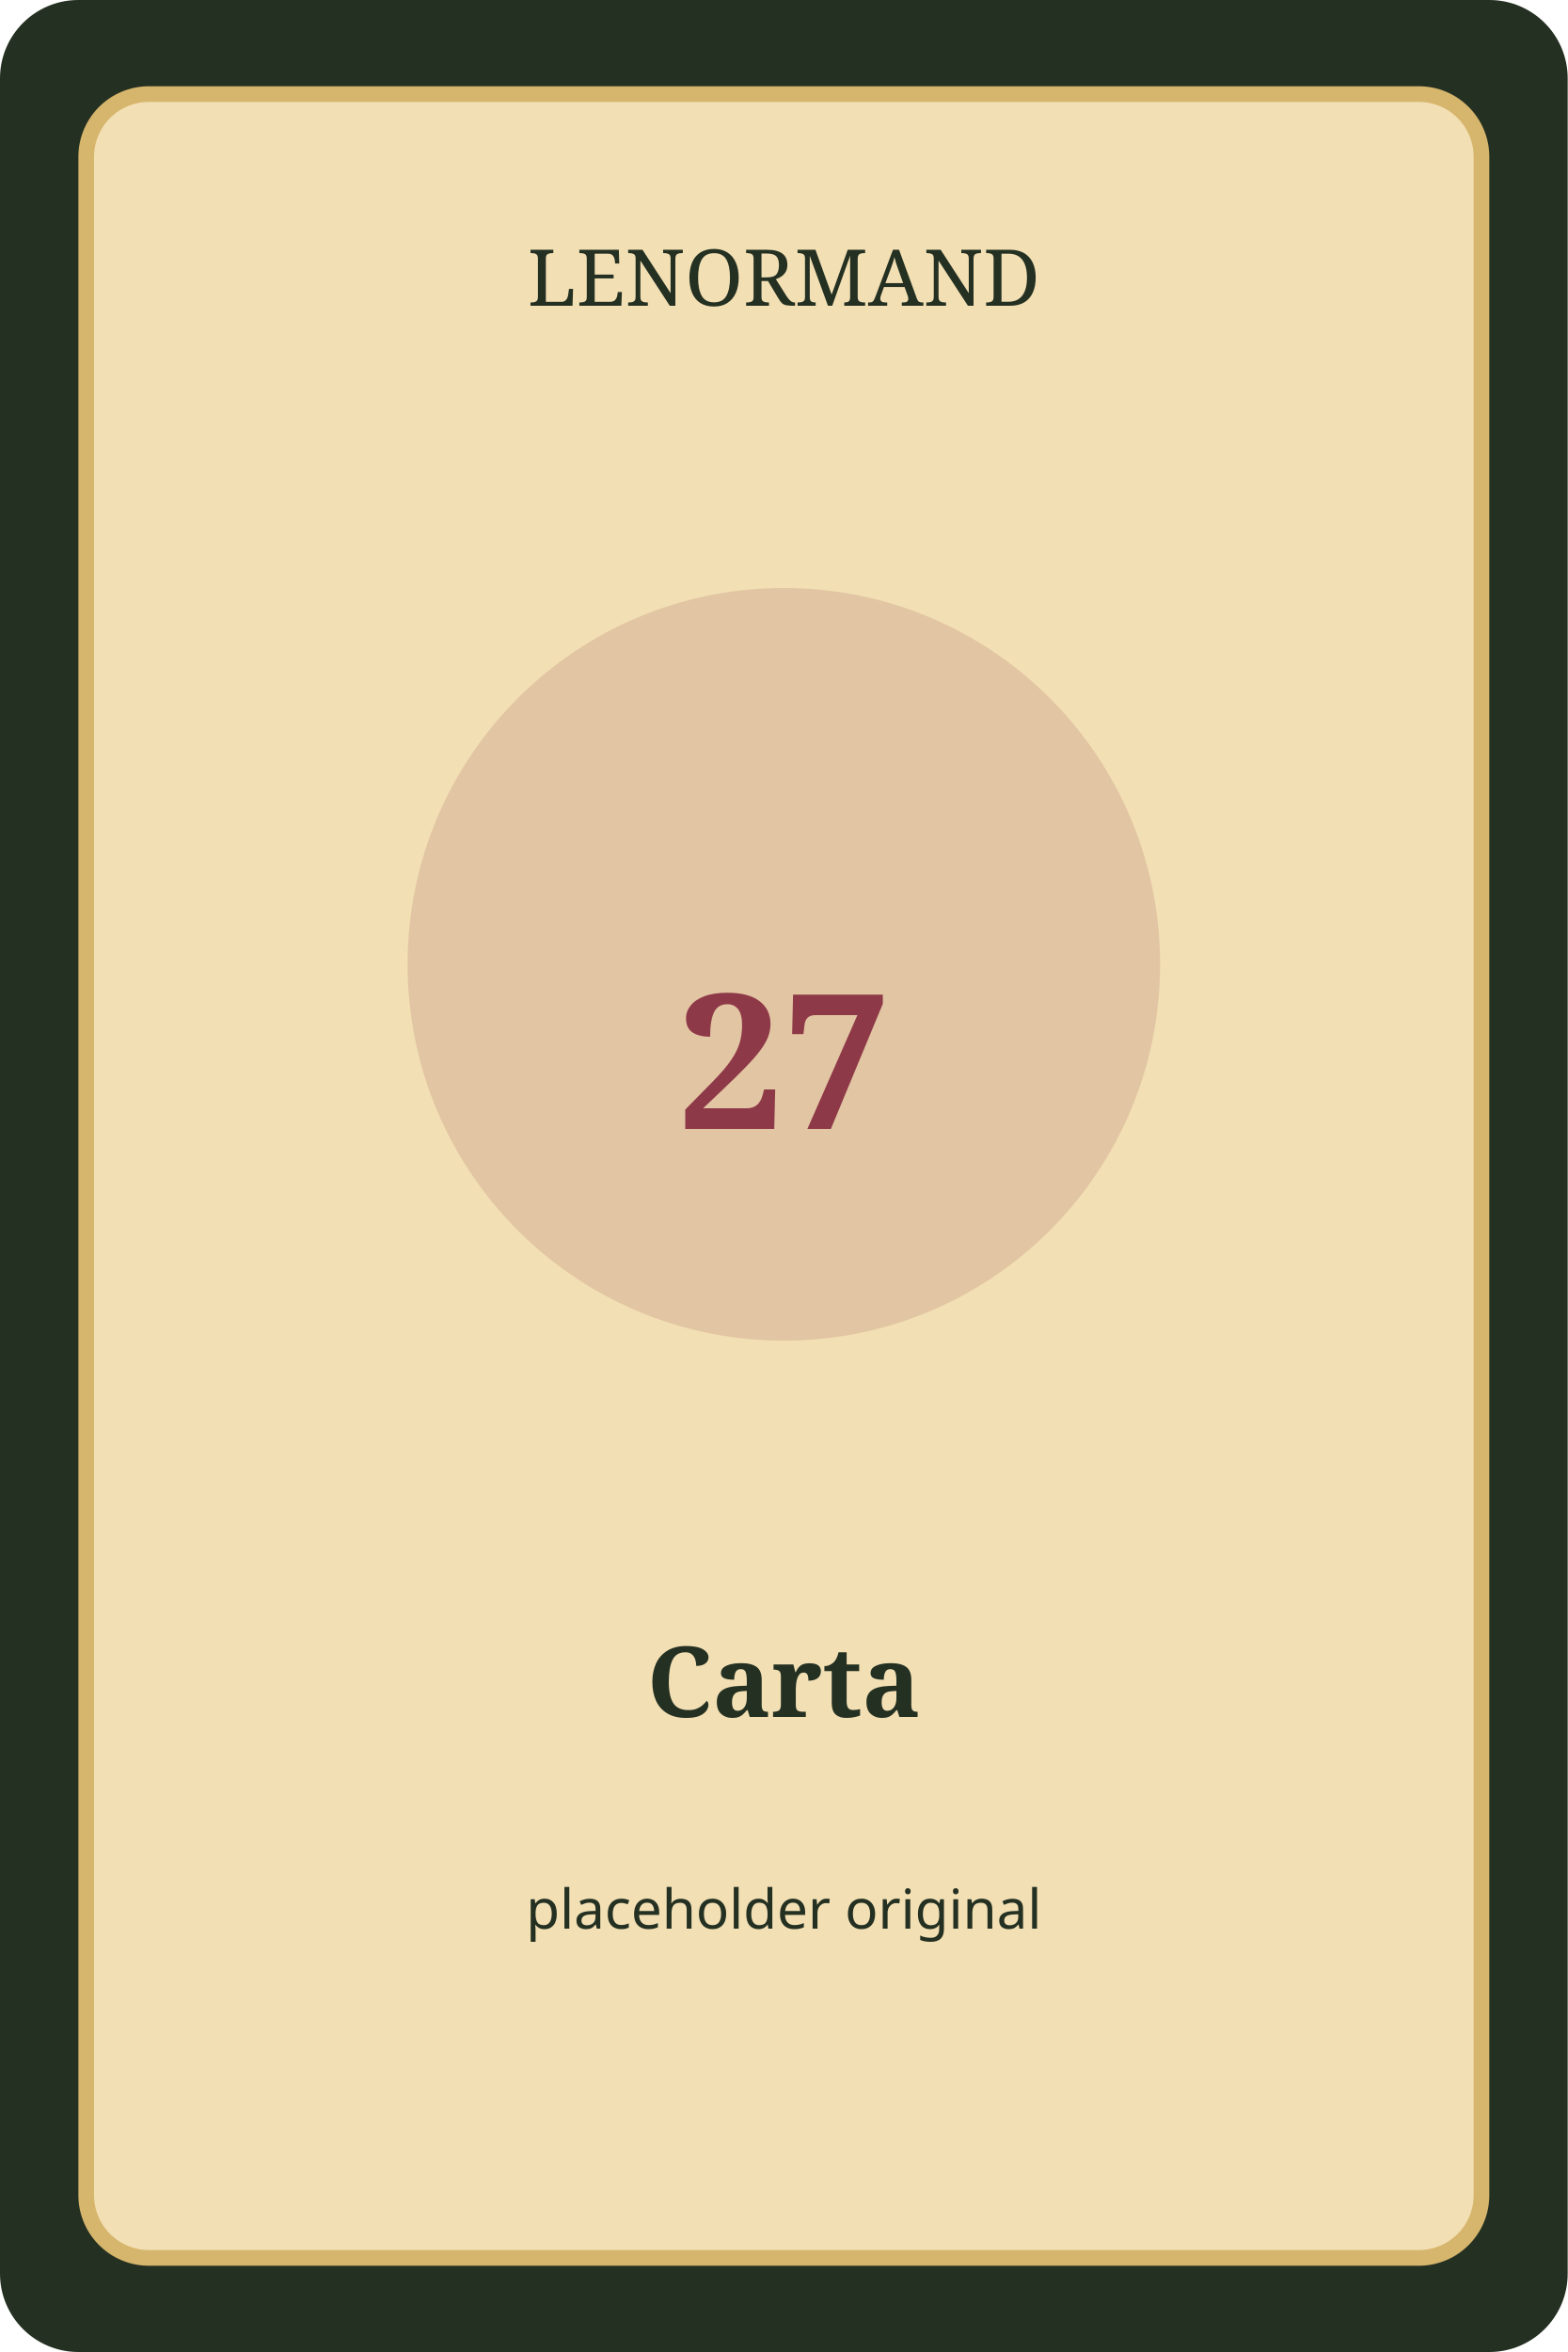
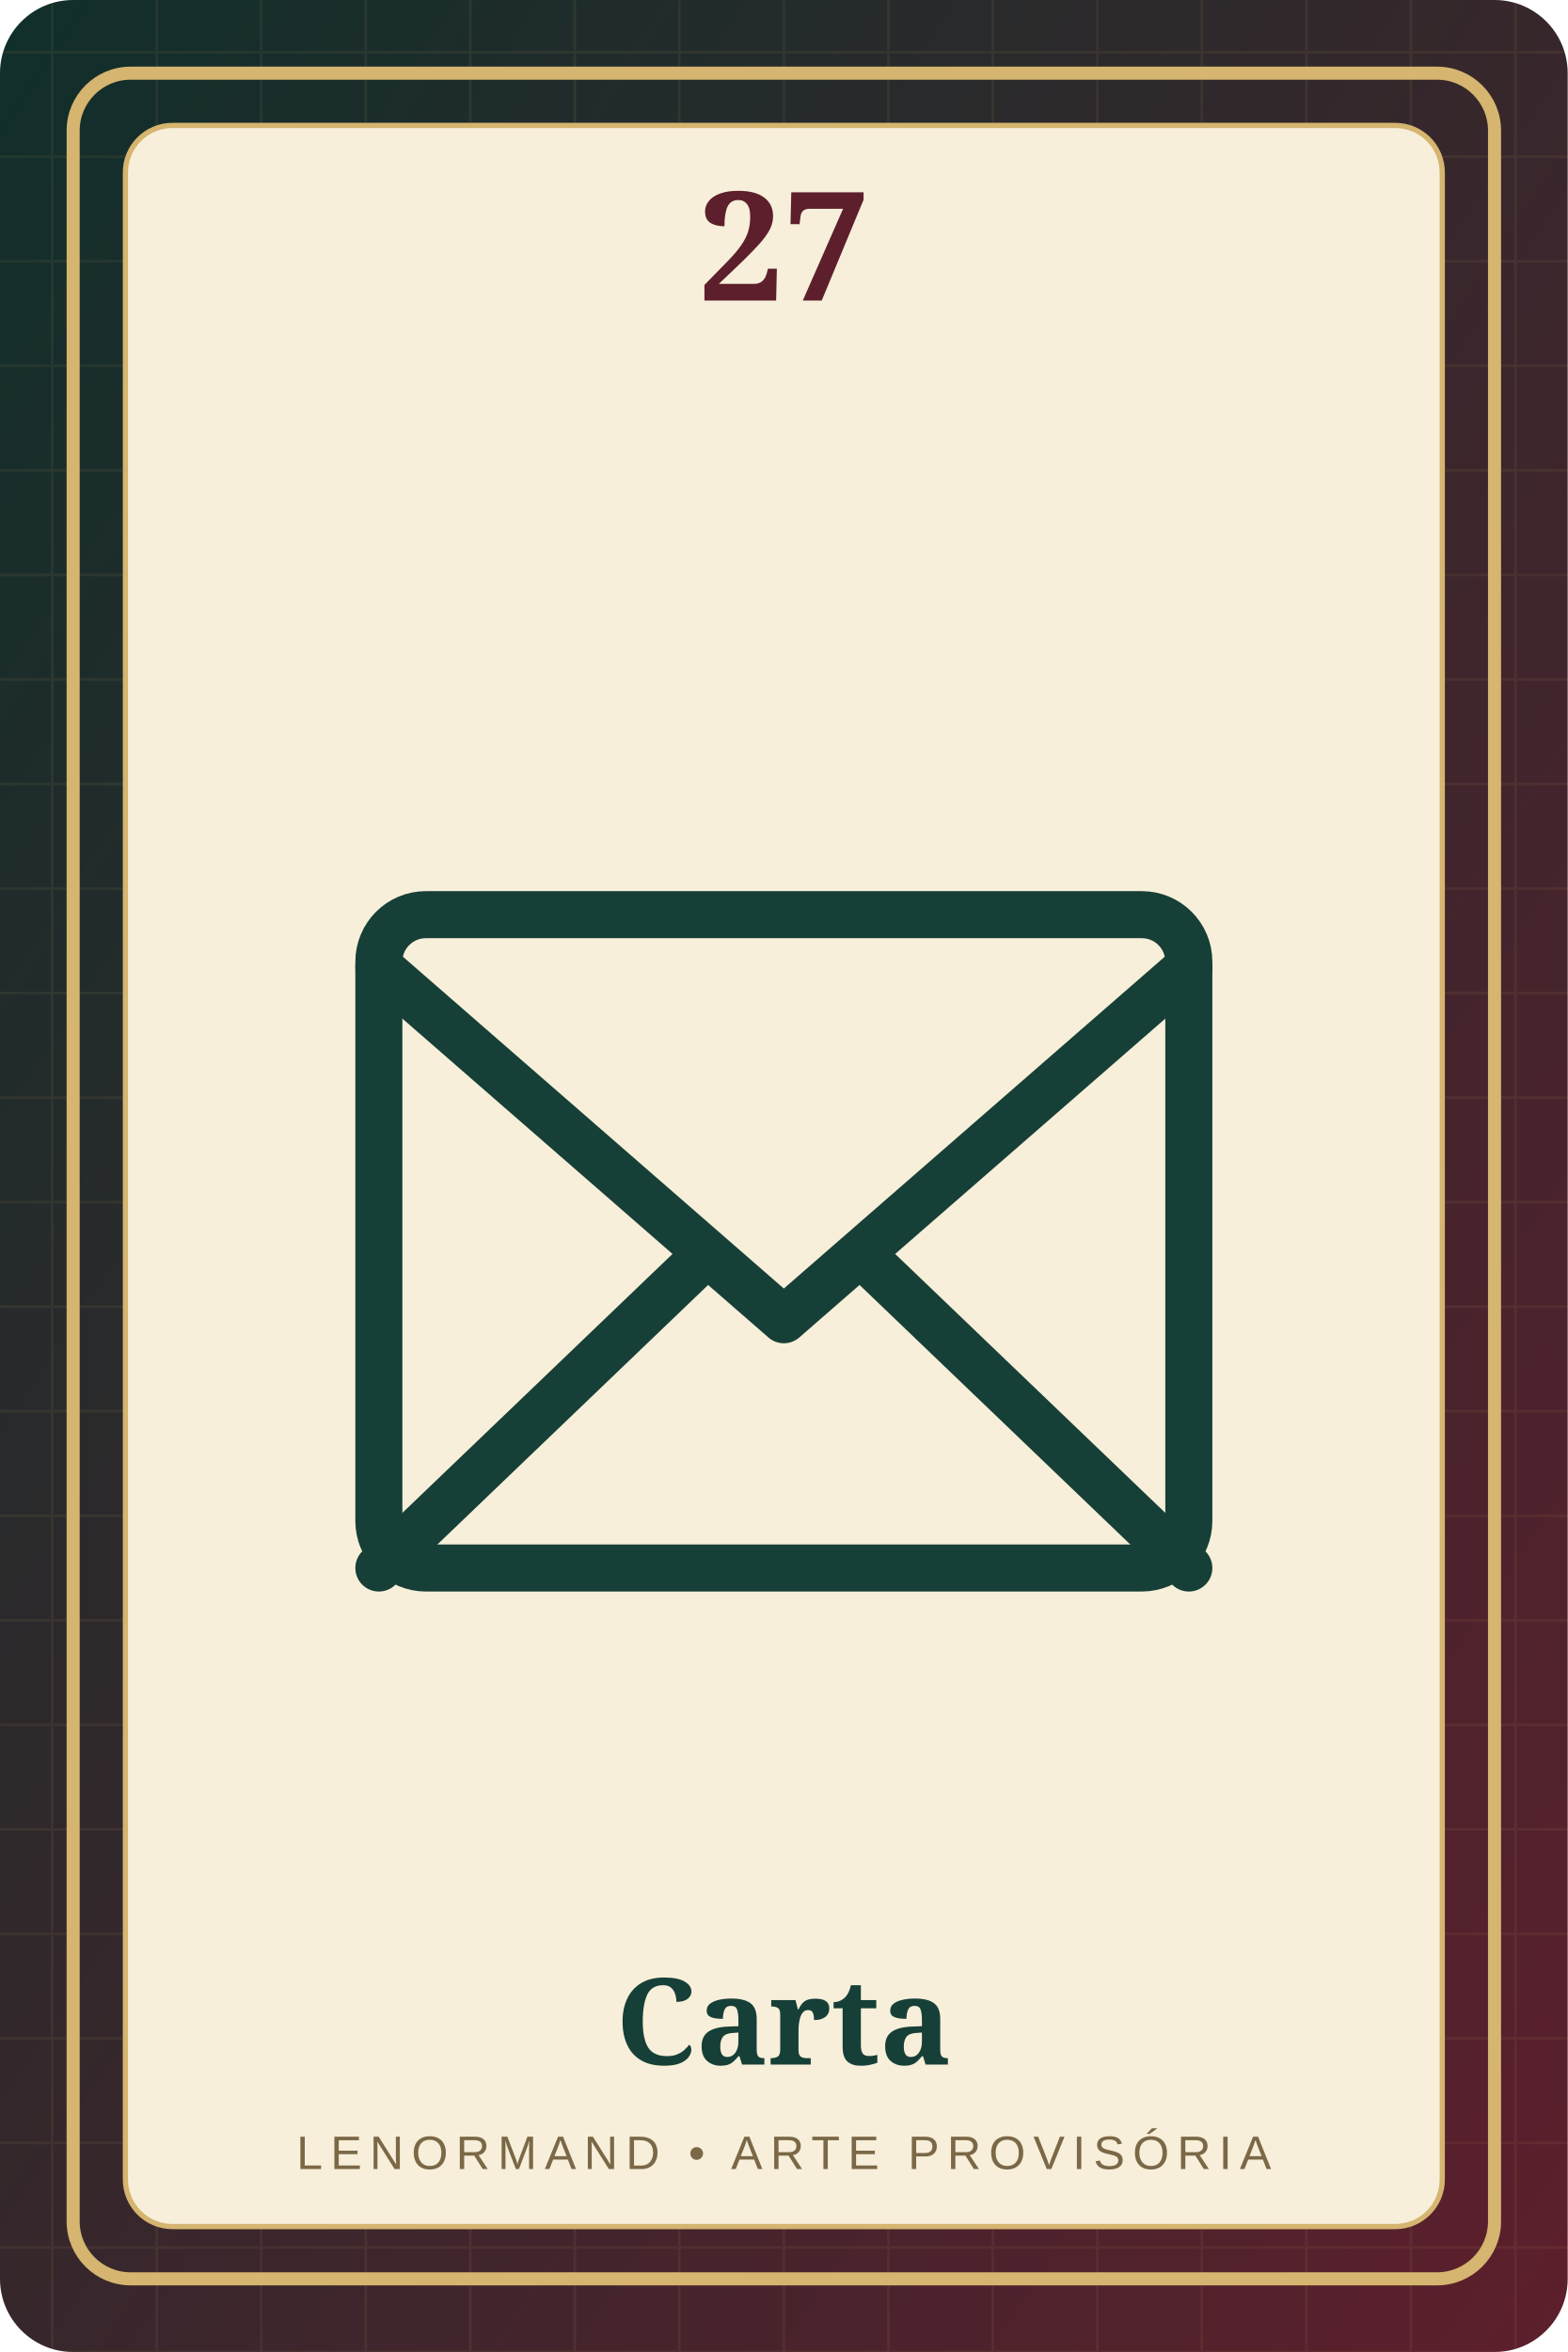
<svg xmlns="http://www.w3.org/2000/svg" width="600" height="900" viewBox="0 0 600 900" role="img" aria-labelledby="title desc">
-   <rect width="600" height="900" rx="30" fill="#243021" />
-   <rect x="33.0" y="36.0" width="534.0" height="828.0" rx="24" fill="#f2dfb4" stroke="#d6b56c" stroke-width="6" />
-   <circle cx="300.0" cy="369.0" r="144.0" fill="#8e3948" opacity=".16" />
-   <text x="300.0" y="117.0" text-anchor="middle" font-family="serif" font-size="30" fill="#243021">LENORMAND</text>
-   <text x="300.0" y="432.0" text-anchor="middle" font-family="serif" font-size="72" font-weight="700" fill="#8e3948">27</text>
-   <text x="300.0" y="657.0" text-anchor="middle" font-family="serif" font-size="37.5" font-weight="700" fill="#243021">Carta</text>
-   <text x="300.0" y="738.0" text-anchor="middle" font-family="sans-serif" font-size="21.0" fill="#243021">placeholder original</text>
+   <defs>
+     <linearGradient id="bg" x1="0" y1="0" x2="1" y2="1">
+       <stop stop-color="#102f2b" />
+       <stop offset="1" stop-color="#5d1f2c" />
+     </linearGradient>
+     <pattern id="p" width="40" height="40" patternUnits="userSpaceOnUse">
+       <path d="M0 20h40M20 0v40" stroke="#d5b56f" stroke-opacity=".08" />
+     </pattern>
+   </defs>
+   <rect width="600" height="900" rx="28" fill="url(#bg)" />
+   <rect width="600" height="900" rx="28" fill="url(#p)" />
+   <rect x="28" y="28" width="544" height="844" rx="22" fill="none" stroke="#d5b56f" stroke-width="5" />
+   <rect x="48" y="48" width="504" height="804" rx="18" fill="#f7efd9" stroke="#d5b56f" stroke-width="2" />
+   <text x="300" y="115" text-anchor="middle" font-family="Georgia,serif" font-size="58" font-weight="700" fill="#5d1f2c">27</text>
+   <g fill="none" stroke="#163f37" stroke-width="18" stroke-linecap="round" stroke-linejoin="round">
+     <rect x="145" y="350" width="310" height="250" rx="18" />
+     <path d="M145 370l155 135 155-135M145 600l120-115M455 600L335 485" />
+   </g>
+   <text x="300" y="790" text-anchor="middle" font-family="Georgia,serif" font-size="46" font-weight="700" fill="#163f37">Carta</text>
+   <text x="300" y="830" text-anchor="middle" font-family="Arial,sans-serif" font-size="18" letter-spacing="3" fill="#7b6847">LENORMAND • ARTE PROVISÓRIA</text>
</svg>
